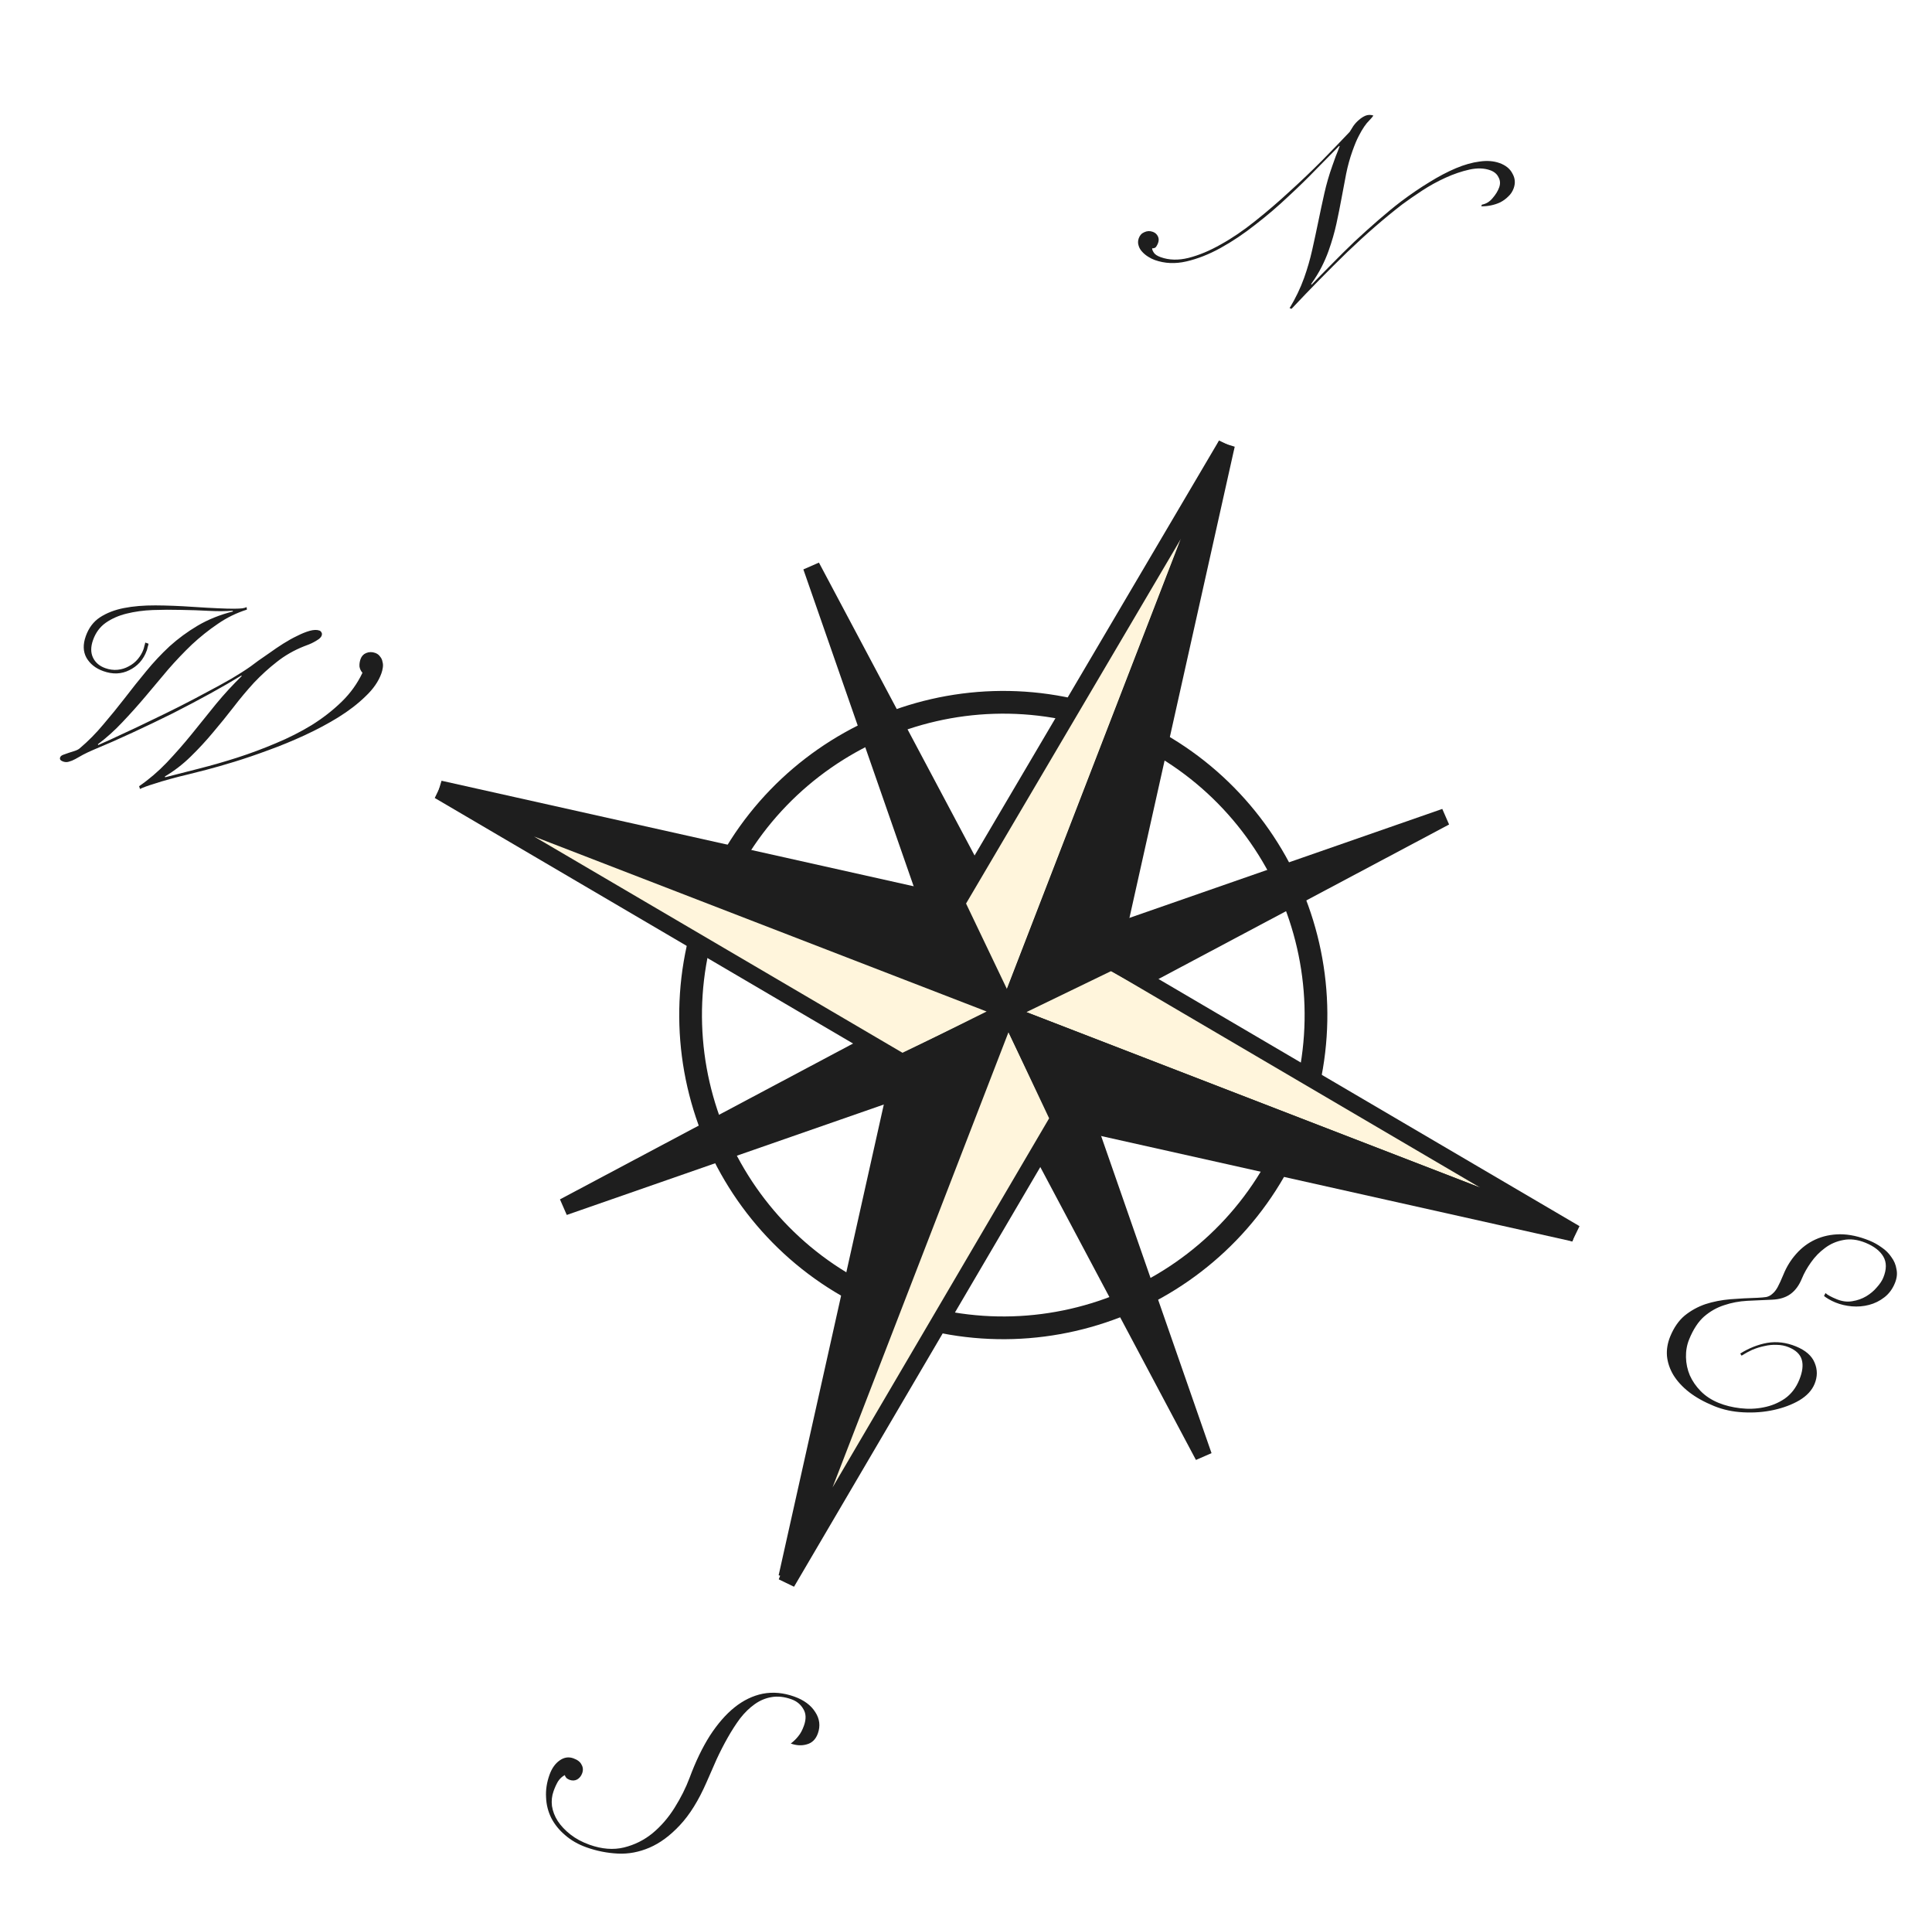
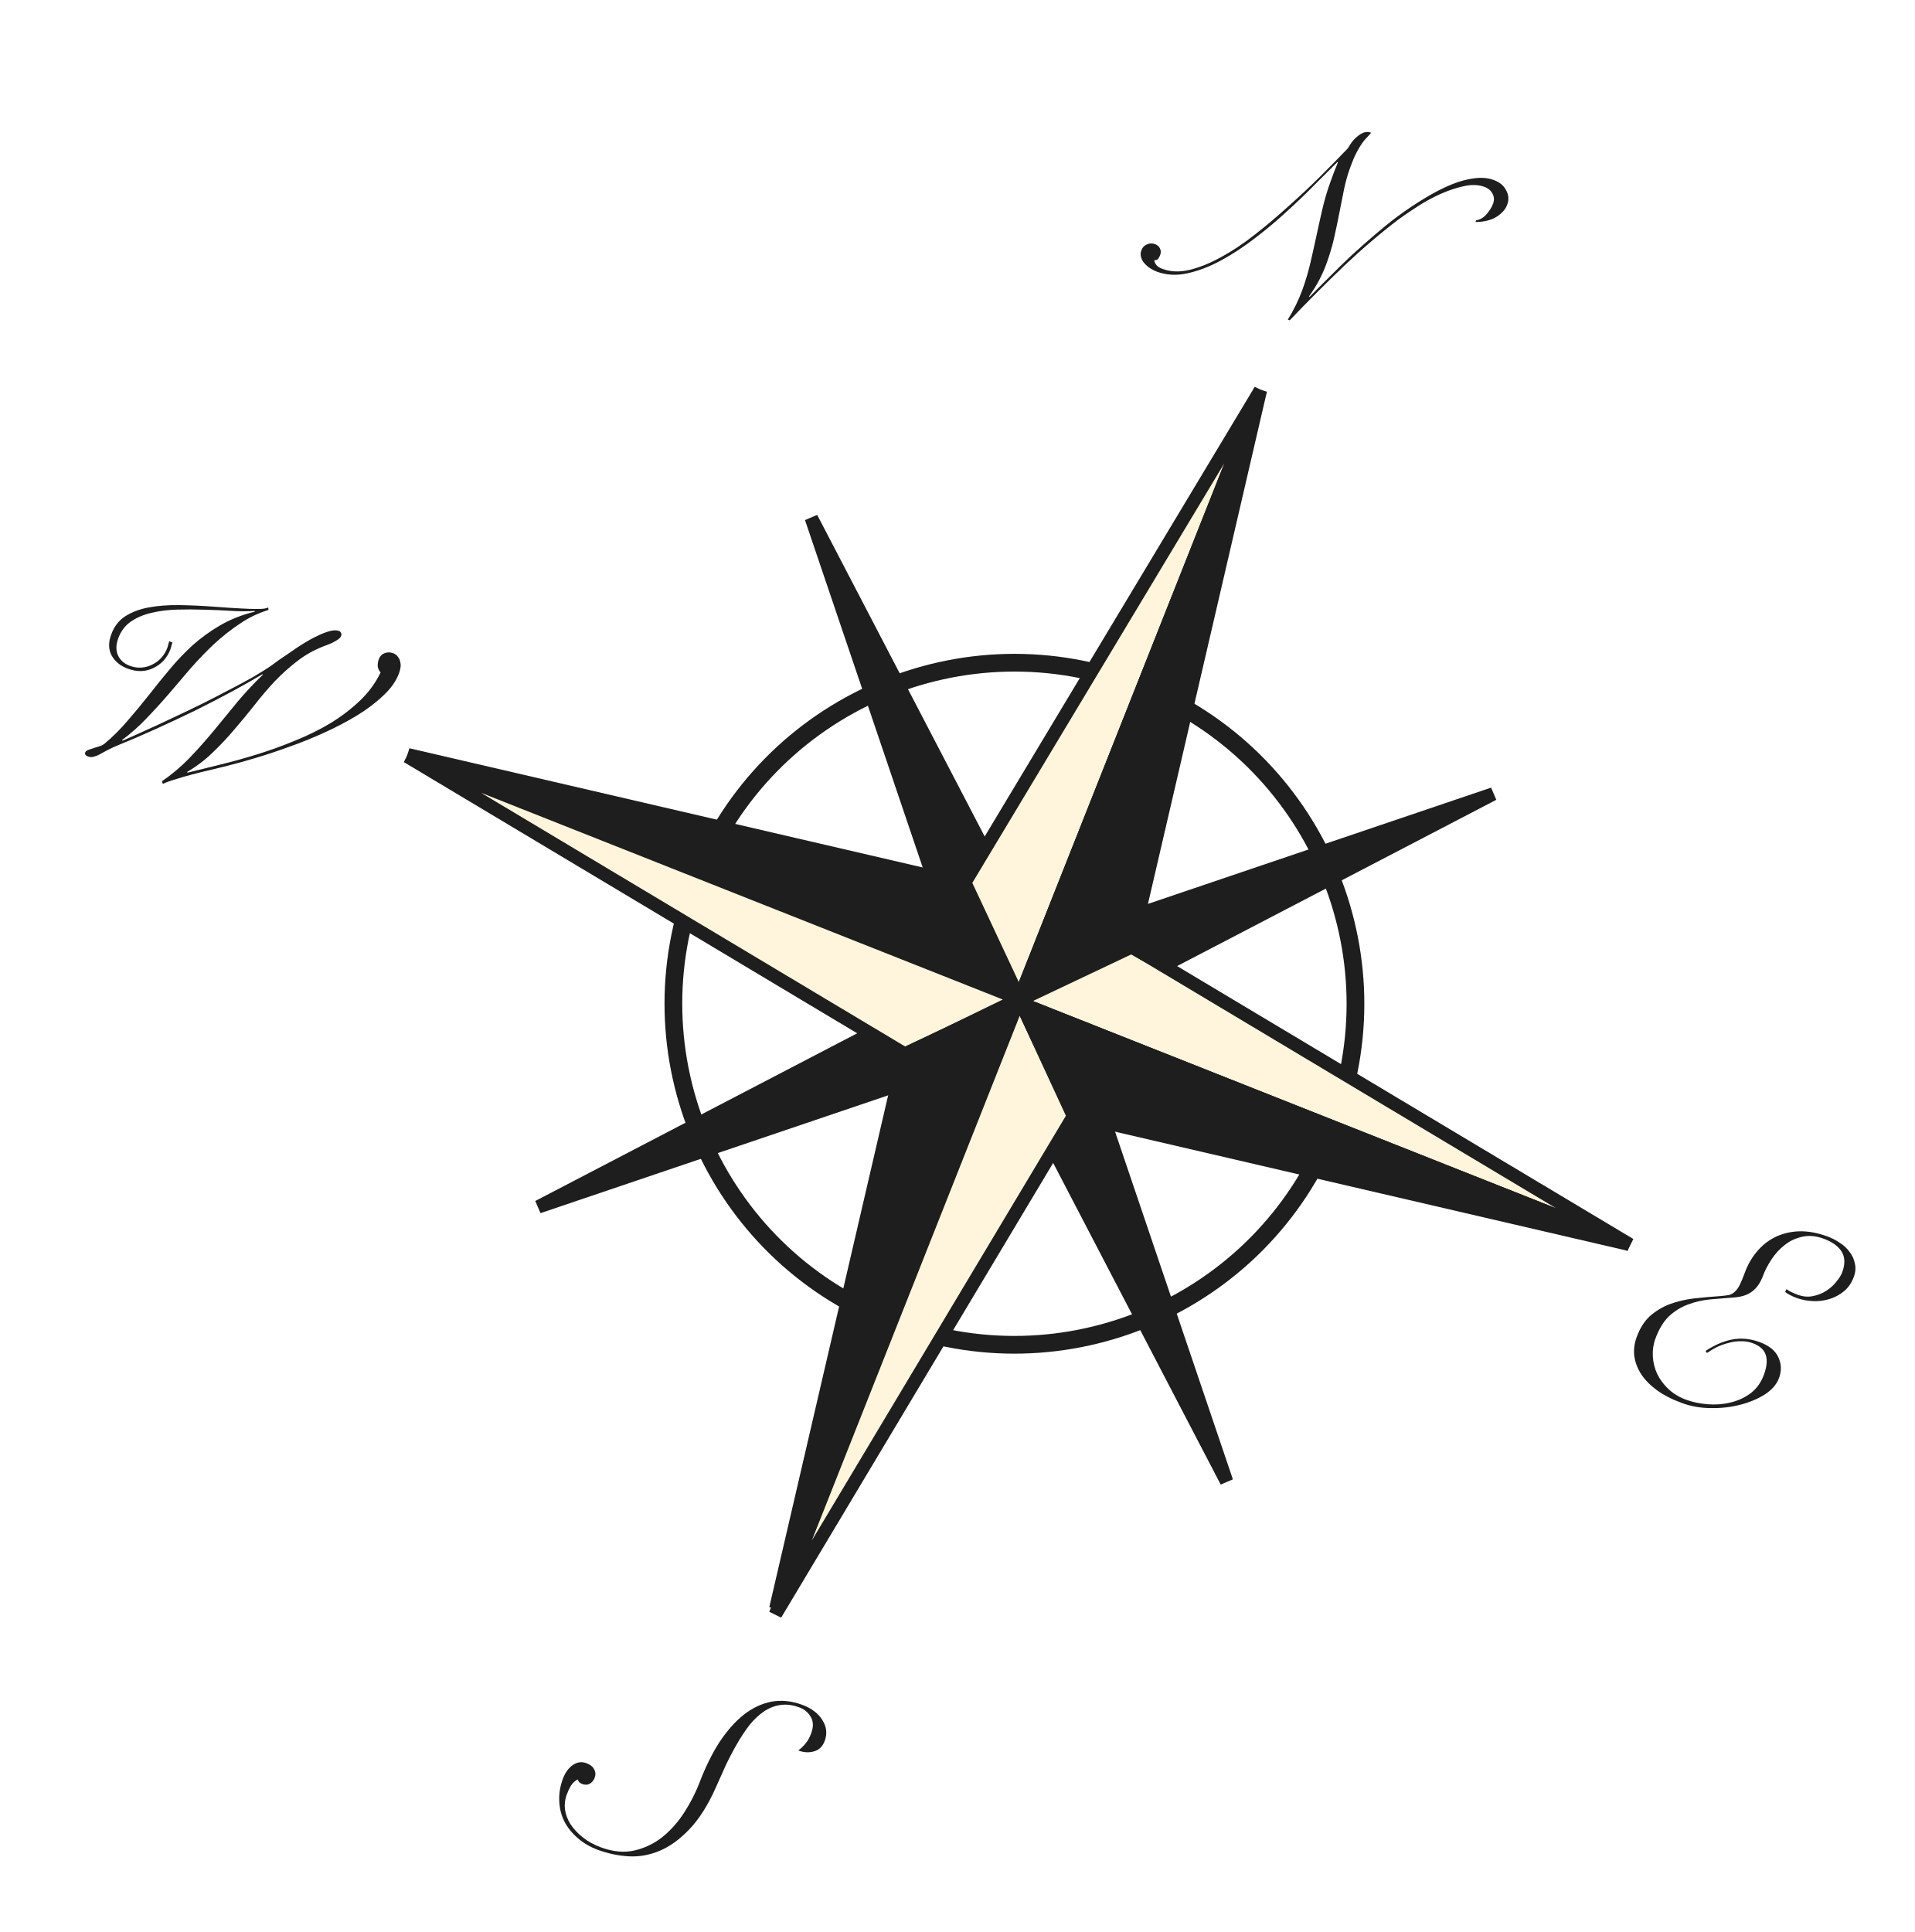
- <svg xmlns="http://www.w3.org/2000/svg" width="85" height="84" viewBox="0 0 85 84" fill="none">
-   <path d="M65.197 9.002C65.381 8.968 65.537 8.874 65.664 8.72C65.803 8.561 65.901 8.402 65.958 8.241C66.015 8.08 66.005 7.931 65.927 7.795C65.86 7.653 65.738 7.551 65.561 7.488C65.296 7.393 64.991 7.384 64.646 7.46C64.302 7.537 63.951 7.656 63.594 7.819C63.237 7.981 62.893 8.171 62.562 8.388C62.231 8.605 61.942 8.806 61.695 8.989C60.908 9.596 60.101 10.296 59.275 11.088C58.456 11.884 57.639 12.716 56.822 13.584L56.737 13.554C57.003 13.114 57.216 12.669 57.377 12.219C57.52 11.817 57.638 11.411 57.73 10.999C57.822 10.588 57.912 10.172 57.999 9.75C58.083 9.336 58.172 8.924 58.264 8.513C58.356 8.102 58.474 7.695 58.617 7.293C58.669 7.149 58.719 7.008 58.768 6.871C58.828 6.73 58.885 6.582 58.939 6.43L58.915 6.421C58.648 6.688 58.321 7.02 57.935 7.417C57.559 7.808 57.142 8.217 56.682 8.641C56.231 9.069 55.748 9.482 55.235 9.878C54.73 10.278 54.218 10.621 53.7 10.907C53.192 11.188 52.691 11.385 52.197 11.499C51.704 11.613 51.24 11.592 50.806 11.437C50.709 11.403 50.613 11.355 50.517 11.294C50.413 11.229 50.326 11.157 50.255 11.078C50.175 10.995 50.122 10.903 50.094 10.803C50.059 10.7 50.061 10.592 50.101 10.479C50.147 10.351 50.228 10.262 50.346 10.213C50.466 10.156 50.59 10.151 50.718 10.197C50.823 10.234 50.898 10.302 50.945 10.4C50.986 10.487 50.988 10.583 50.951 10.687C50.931 10.744 50.901 10.801 50.862 10.86C50.818 10.907 50.761 10.928 50.691 10.921C50.685 10.964 50.708 11.026 50.76 11.108C50.812 11.191 50.915 11.259 51.068 11.313C51.437 11.445 51.846 11.455 52.294 11.343C52.752 11.226 53.226 11.028 53.715 10.749C54.212 10.474 54.714 10.132 55.222 9.724C55.741 9.311 56.244 8.879 56.731 8.428C57.227 7.979 57.7 7.528 58.152 7.073C58.607 6.61 59.017 6.186 59.382 5.799C59.426 5.725 59.479 5.639 59.541 5.543C59.613 5.442 59.694 5.354 59.785 5.277C59.879 5.193 59.979 5.129 60.085 5.085C60.199 5.044 60.312 5.044 60.425 5.084C60.372 5.156 60.31 5.229 60.238 5.303C60.169 5.369 60.097 5.457 60.022 5.566C59.947 5.675 59.866 5.813 59.779 5.982C59.694 6.142 59.603 6.359 59.506 6.632C59.388 6.961 59.295 7.299 59.225 7.646C59.159 7.985 59.092 8.337 59.025 8.703C58.958 9.068 58.883 9.445 58.799 9.832C58.715 10.219 58.599 10.621 58.45 11.039C58.367 11.272 58.265 11.507 58.144 11.745C58.023 11.983 57.87 12.232 57.687 12.492L57.702 12.525C57.961 12.255 58.254 11.957 58.579 11.629C58.907 11.293 59.244 10.96 59.588 10.63C59.94 10.302 60.294 9.984 60.648 9.676C61.003 9.368 61.33 9.099 61.629 8.871C62.062 8.545 62.481 8.26 62.886 8.014C63.293 7.761 63.684 7.556 64.056 7.399C64.43 7.242 64.777 7.145 65.099 7.105C65.424 7.058 65.715 7.08 65.972 7.172C66.246 7.27 66.435 7.424 66.541 7.634C66.659 7.838 66.677 8.053 66.597 8.278C66.545 8.423 66.466 8.544 66.358 8.642C66.259 8.742 66.143 8.828 66.009 8.898C65.878 8.96 65.739 9.005 65.593 9.035C65.447 9.064 65.306 9.077 65.171 9.075L65.197 9.002Z" fill="#1E1E1E" />
-   <path d="M25.223 77.341C25.408 77.407 25.529 77.5 25.585 77.62C25.653 77.735 25.663 77.861 25.614 77.998C25.571 78.118 25.498 78.21 25.394 78.272C25.293 78.327 25.182 78.333 25.061 78.29C25.021 78.275 24.976 78.25 24.925 78.214C24.886 78.172 24.861 78.127 24.851 78.079C24.728 78.144 24.627 78.239 24.546 78.364C24.473 78.492 24.409 78.632 24.355 78.785C24.28 78.994 24.257 79.212 24.284 79.439C24.32 79.669 24.404 79.89 24.538 80.1C24.679 80.314 24.866 80.512 25.1 80.695C25.334 80.878 25.611 81.027 25.933 81.142C26.479 81.337 26.986 81.377 27.453 81.263C27.919 81.148 28.338 80.94 28.709 80.637C29.082 80.327 29.406 79.953 29.679 79.516C29.953 79.079 30.173 78.641 30.338 78.202C30.602 77.489 30.899 76.871 31.232 76.346C31.572 75.824 31.933 75.409 32.315 75.102C32.707 74.788 33.123 74.588 33.562 74.5C34.009 74.415 34.47 74.457 34.944 74.626C35.37 74.778 35.678 75.006 35.869 75.31C36.062 75.605 36.1 75.918 35.983 76.247C35.891 76.504 35.73 76.664 35.499 76.727C35.276 76.793 35.04 76.781 34.791 76.692C34.928 76.587 35.04 76.477 35.126 76.363C35.22 76.251 35.302 76.099 35.37 75.906C35.474 75.617 35.465 75.374 35.345 75.177C35.228 74.972 35.053 74.828 34.82 74.745C34.507 74.633 34.214 74.602 33.943 74.65C33.683 74.693 33.438 74.796 33.208 74.958C32.978 75.121 32.763 75.329 32.563 75.585C32.372 75.842 32.189 76.126 32.015 76.435C31.844 76.737 31.681 77.055 31.526 77.389C31.378 77.726 31.232 78.059 31.088 78.388C30.736 79.195 30.342 79.829 29.906 80.29C29.481 80.745 29.038 81.072 28.578 81.27C28.117 81.468 27.651 81.556 27.18 81.532C26.708 81.509 26.247 81.417 25.797 81.256C25.435 81.127 25.123 80.948 24.861 80.719C24.603 80.5 24.402 80.251 24.257 79.973C24.114 79.687 24.037 79.383 24.025 79.061C24.005 78.737 24.055 78.406 24.175 78.069C24.276 77.787 24.423 77.577 24.618 77.438C24.812 77.299 25.014 77.267 25.223 77.341Z" fill="#1E1E1E" />
-   <path d="M76.563 59.538C76.947 59.298 77.342 59.141 77.75 59.068C78.166 58.998 78.587 59.049 79.014 59.223C79.44 59.397 79.715 59.638 79.838 59.946C79.965 60.246 79.964 60.555 79.835 60.871C79.719 61.155 79.496 61.396 79.167 61.594C78.841 61.784 78.466 61.925 78.04 62.019C77.615 62.113 77.168 62.148 76.699 62.123C76.238 62.101 75.81 62.009 75.415 61.848C74.98 61.671 74.612 61.466 74.311 61.233C74.018 61.003 73.788 60.752 73.622 60.482C73.463 60.215 73.369 59.937 73.34 59.648C73.317 59.363 73.365 59.078 73.48 58.793C73.641 58.398 73.855 58.089 74.121 57.866C74.395 57.646 74.698 57.479 75.03 57.365C75.37 57.255 75.735 57.183 76.127 57.149C76.526 57.118 76.927 57.097 77.328 57.085C77.488 57.077 77.617 57.065 77.715 57.05C77.817 57.026 77.905 56.979 77.98 56.908C78.063 56.841 78.139 56.743 78.21 56.615C78.284 56.479 78.367 56.297 78.461 56.068C78.602 55.72 78.791 55.415 79.028 55.151C79.267 54.88 79.546 54.672 79.863 54.525C80.192 54.373 80.556 54.295 80.954 54.291C81.359 54.291 81.791 54.384 82.25 54.571C82.439 54.648 82.619 54.749 82.79 54.873C82.963 54.99 83.104 55.131 83.212 55.294C83.332 55.454 83.407 55.632 83.437 55.828C83.479 56.02 83.456 56.223 83.369 56.436C83.263 56.697 83.109 56.906 82.906 57.063C82.704 57.221 82.479 57.332 82.232 57.397C81.984 57.462 81.731 57.483 81.473 57.461C81.215 57.438 80.975 57.382 80.754 57.292C80.643 57.247 80.54 57.196 80.443 57.138C80.347 57.08 80.282 57.036 80.249 57.004L80.314 56.878C80.401 56.959 80.567 57.05 80.812 57.15C81.049 57.246 81.277 57.275 81.496 57.235C81.723 57.199 81.927 57.125 82.111 57.016C82.293 56.906 82.448 56.775 82.574 56.624C82.708 56.476 82.802 56.335 82.857 56.2C83.005 55.837 83.007 55.529 82.861 55.276C82.715 55.023 82.452 54.819 82.073 54.664C81.725 54.523 81.401 54.483 81.099 54.544C80.801 54.598 80.532 54.714 80.294 54.893C80.058 55.065 79.852 55.276 79.676 55.526C79.504 55.769 79.371 56.005 79.277 56.235C79.155 56.535 78.989 56.762 78.779 56.916C78.569 57.07 78.299 57.154 77.971 57.168C77.605 57.184 77.239 57.201 76.873 57.218C76.514 57.238 76.175 57.302 75.854 57.411C75.537 57.512 75.243 57.678 74.974 57.909C74.716 58.136 74.497 58.47 74.316 58.913C74.216 59.158 74.17 59.42 74.176 59.699C74.182 59.978 74.239 60.245 74.347 60.501C74.458 60.749 74.617 60.98 74.825 61.193C75.04 61.41 75.302 61.581 75.611 61.707C75.895 61.823 76.213 61.902 76.565 61.943C76.916 61.985 77.258 61.972 77.589 61.905C77.929 61.84 78.239 61.713 78.519 61.523C78.802 61.325 79.016 61.049 79.161 60.693C79.303 60.345 79.34 60.052 79.271 59.812C79.203 59.572 79.011 59.388 78.695 59.259C78.529 59.191 78.354 59.157 78.17 59.156C77.99 59.147 77.807 59.165 77.623 59.209C77.442 59.246 77.263 59.302 77.085 59.377C76.915 59.455 76.761 59.54 76.622 59.631L76.563 59.538Z" fill="#1E1E1E" />
-   <path d="M10.863 26.815C10.404 26.959 9.976 27.169 9.579 27.444C9.184 27.711 8.804 28.015 8.438 28.355C8.08 28.698 7.732 29.064 7.395 29.451C7.065 29.84 6.735 30.234 6.402 30.632C6.073 31.022 5.734 31.4 5.387 31.765C5.05 32.125 4.69 32.449 4.306 32.738L4.321 32.771C4.653 32.627 5.016 32.462 5.408 32.275C5.809 32.092 6.218 31.898 6.635 31.694C7.06 31.492 7.483 31.285 7.903 31.073C8.323 30.86 8.725 30.65 9.107 30.442C9.497 30.237 9.857 30.039 10.188 29.849C10.521 29.651 10.803 29.471 11.033 29.308C11.107 29.253 11.219 29.171 11.367 29.06C11.523 28.953 11.691 28.836 11.872 28.71C12.056 28.577 12.253 28.443 12.463 28.31C12.674 28.177 12.877 28.064 13.074 27.971C13.273 27.869 13.458 27.795 13.629 27.747C13.8 27.7 13.942 27.696 14.054 27.736C14.094 27.75 14.125 27.779 14.146 27.823C14.169 27.858 14.171 27.904 14.151 27.961C14.133 28.009 14.093 28.058 14.03 28.108C13.97 28.15 13.9 28.193 13.821 28.237C13.753 28.276 13.676 28.312 13.592 28.346C13.508 28.379 13.434 28.407 13.372 28.43C12.928 28.607 12.529 28.836 12.175 29.118C11.824 29.391 11.488 29.697 11.168 30.036C10.856 30.378 10.555 30.737 10.267 31.114C9.981 31.483 9.682 31.852 9.369 32.221C9.067 32.584 8.743 32.935 8.396 33.273C8.059 33.606 7.678 33.901 7.252 34.156L7.267 34.189C7.726 34.072 8.229 33.943 8.777 33.803C9.325 33.664 9.881 33.504 10.443 33.324C11.017 33.139 11.581 32.928 12.137 32.692C12.7 32.458 13.225 32.192 13.712 31.895C14.201 31.589 14.64 31.248 15.029 30.87C15.418 30.492 15.723 30.067 15.947 29.593C15.875 29.514 15.831 29.421 15.815 29.315C15.809 29.205 15.825 29.097 15.862 28.992C15.908 28.864 15.989 28.775 16.106 28.726C16.234 28.672 16.367 28.67 16.503 28.718C16.6 28.753 16.672 28.806 16.719 28.877C16.777 28.943 16.813 29.019 16.827 29.106C16.852 29.187 16.857 29.275 16.842 29.369C16.829 29.456 16.809 29.539 16.78 29.619C16.654 29.973 16.42 30.311 16.078 30.633C15.745 30.958 15.351 31.261 14.898 31.543C14.444 31.825 13.945 32.091 13.403 32.342C12.871 32.587 12.341 32.805 11.81 32.997C11.288 33.191 10.788 33.361 10.31 33.508C9.832 33.654 9.423 33.771 9.084 33.859C8.845 33.918 8.586 33.984 8.306 34.057C8.03 34.121 7.756 34.191 7.484 34.266C7.224 34.336 6.975 34.411 6.739 34.49C6.505 34.56 6.312 34.632 6.159 34.704L6.121 34.582C6.554 34.283 6.958 33.938 7.333 33.547C7.711 33.147 8.078 32.73 8.432 32.294C8.79 31.851 9.147 31.408 9.505 30.965C9.87 30.524 10.247 30.115 10.636 29.737L10.616 29.717C10.233 29.951 9.782 30.212 9.264 30.498C8.745 30.784 8.192 31.076 7.605 31.374C7.022 31.664 6.426 31.95 5.818 32.231C5.221 32.508 4.647 32.76 4.094 32.989C3.933 33.058 3.786 33.128 3.652 33.198C3.527 33.271 3.413 33.335 3.312 33.389C3.211 33.444 3.116 33.482 3.026 33.505C2.945 33.53 2.86 33.527 2.771 33.495C2.659 33.455 2.617 33.395 2.646 33.315C2.663 33.266 2.708 33.228 2.782 33.2C2.855 33.172 2.938 33.143 3.031 33.112C3.123 33.082 3.21 33.054 3.291 33.029C3.384 32.998 3.456 32.961 3.508 32.916C3.885 32.597 4.232 32.245 4.551 31.861C4.877 31.479 5.192 31.093 5.494 30.702C5.799 30.304 6.111 29.912 6.43 29.528C6.751 29.135 7.095 28.768 7.461 28.428C7.835 28.09 8.246 27.788 8.694 27.522C9.153 27.251 9.672 27.042 10.25 26.895L10.235 26.862C9.926 26.888 9.577 26.89 9.186 26.869C8.795 26.847 8.388 26.833 7.964 26.827C7.551 26.816 7.138 26.818 6.725 26.833C6.312 26.849 5.926 26.902 5.568 26.991C5.221 27.076 4.914 27.211 4.648 27.397C4.394 27.578 4.209 27.829 4.094 28.151C3.988 28.448 3.987 28.706 4.09 28.924C4.193 29.142 4.374 29.297 4.631 29.389C4.816 29.455 4.997 29.479 5.176 29.461C5.354 29.443 5.517 29.392 5.665 29.309C5.82 29.229 5.954 29.122 6.064 28.99C6.175 28.857 6.258 28.714 6.312 28.562C6.329 28.513 6.343 28.464 6.352 28.413C6.369 28.364 6.382 28.315 6.391 28.264L6.536 28.315C6.527 28.366 6.514 28.416 6.496 28.464C6.487 28.515 6.474 28.565 6.457 28.613C6.385 28.814 6.282 28.99 6.146 29.141C6.014 29.284 5.86 29.397 5.686 29.48C5.519 29.565 5.335 29.613 5.132 29.622C4.94 29.626 4.744 29.592 4.543 29.52C4.206 29.4 3.959 29.203 3.802 28.93C3.654 28.66 3.645 28.344 3.774 27.982C3.903 27.62 4.11 27.345 4.394 27.157C4.69 26.963 5.042 26.826 5.451 26.746C5.861 26.665 6.323 26.627 6.839 26.629C7.354 26.632 7.895 26.653 8.461 26.692C8.93 26.723 9.307 26.744 9.593 26.756C9.887 26.77 10.12 26.776 10.293 26.775C10.466 26.773 10.59 26.767 10.666 26.758C10.752 26.744 10.814 26.725 10.849 26.701L10.863 26.815Z" fill="#1E1E1E" />
-   <circle cx="44.141" cy="44.649" r="13.754" transform="rotate(21.1352 44.1406 44.6489)" stroke="#1E1E1E" />
-   <path d="M42.078 39.725L53.956 19.566L44.337 44.449L42.078 39.725Z" fill="#FFF5DC" stroke="#1E1E1E" stroke-width="0.75" />
-   <path d="M48.907 42.287L69.302 54.257L44.215 44.559L48.907 42.287Z" fill="#FFF5DC" stroke="#1E1E1E" stroke-width="0.75" />
-   <path d="M46.581 49.209L34.611 69.605L44.336 44.449L46.581 49.209Z" fill="#FFF5DC" stroke="#1E1E1E" stroke-width="0.75" />
-   <path d="M39.713 46.747L19.317 34.777L44.336 44.449L39.713 46.747Z" fill="#FFF5DC" stroke="#1E1E1E" stroke-width="0.75" />
-   <path d="M53.956 19.566L44.364 44.38L48.898 42.204L53.956 19.566Z" fill="#1E1E1E" stroke="#1E1E1E" stroke-width="0.75" />
-   <path d="M69.263 54.241L44.421 44.638L46.597 49.172L69.263 54.241Z" fill="#1E1E1E" stroke="#1E1E1E" stroke-width="0.75" />
-   <path d="M34.623 69.373L44.215 44.559L39.681 46.735L34.623 69.373Z" fill="#1E1E1E" stroke="#1E1E1E" stroke-width="0.75" />
-   <path d="M19.344 34.708L44.158 44.301L41.982 39.767L19.344 34.708Z" fill="#1E1E1E" stroke="#1E1E1E" stroke-width="0.75" />
-   <path d="M63.578 35.936L49.142 40.963L48.803 42.246L50.227 43.033L63.578 35.936Z" fill="#1E1E1E" stroke="#1E1E1E" stroke-width="0.75" />
-   <path d="M24.812 53.087L39.248 48.06L39.587 46.777L38.163 45.99L24.812 53.087Z" fill="#1E1E1E" stroke="#1E1E1E" stroke-width="0.75" />
-   <path d="M52.948 64.042L47.922 49.606L46.638 49.267L45.852 50.691L52.948 64.042Z" fill="#1E1E1E" stroke="#1E1E1E" stroke-width="0.75" />
-   <path d="M35.699 24.923L40.725 39.359L42.009 39.698L42.795 38.274L35.699 24.923Z" fill="#1E1E1E" stroke="#1E1E1E" stroke-width="0.75" />
+ <svg xmlns="http://www.w3.org/2000/svg" width="108" height="109" viewBox="0 0 108 109" fill="none">
+   <path d="M83.279 12.432C83.51 12.392 83.705 12.276 83.866 12.085C84.041 11.887 84.165 11.689 84.238 11.488C84.311 11.288 84.3 11.102 84.204 10.931C84.121 10.753 83.97 10.623 83.749 10.543C83.419 10.422 83.038 10.407 82.607 10.499C82.175 10.591 81.736 10.737 81.288 10.936C80.84 11.136 80.408 11.369 79.992 11.637C79.576 11.905 79.212 12.153 78.902 12.38C77.912 13.13 76.896 13.996 75.855 14.978C74.823 15.964 73.793 16.995 72.762 18.072L72.657 18.033C72.994 17.486 73.265 16.932 73.47 16.371C73.653 15.87 73.805 15.364 73.925 14.851C74.044 14.338 74.161 13.818 74.274 13.292C74.384 12.775 74.498 12.261 74.618 11.748C74.738 11.235 74.889 10.728 75.073 10.228C75.139 10.047 75.203 9.872 75.265 9.702C75.341 9.525 75.414 9.342 75.484 9.151L75.454 9.14C75.117 9.471 74.705 9.883 74.218 10.375C73.745 10.86 73.219 11.366 72.64 11.893C72.071 12.422 71.463 12.933 70.818 13.424C70.183 13.918 69.539 14.341 68.888 14.693C68.25 15.039 67.622 15.28 67.004 15.417C66.386 15.555 65.806 15.524 65.265 15.326C65.145 15.282 65.025 15.221 64.906 15.143C64.777 15.062 64.668 14.971 64.58 14.87C64.482 14.766 64.416 14.651 64.383 14.526C64.339 14.396 64.343 14.261 64.394 14.121C64.453 13.961 64.556 13.851 64.703 13.791C64.853 13.721 65.009 13.716 65.169 13.774C65.299 13.822 65.393 13.907 65.45 14.03C65.501 14.14 65.502 14.26 65.455 14.39C65.429 14.46 65.391 14.531 65.342 14.604C65.286 14.664 65.215 14.688 65.127 14.679C65.119 14.733 65.147 14.811 65.212 14.914C65.276 15.018 65.403 15.104 65.594 15.174C66.054 15.342 66.565 15.359 67.126 15.223C67.7 15.082 68.295 14.839 68.909 14.496C69.533 14.157 70.164 13.735 70.803 13.231C71.456 12.72 72.09 12.185 72.703 11.626C73.327 11.071 73.924 10.511 74.494 9.947C75.067 9.374 75.584 8.847 76.043 8.368C76.1 8.275 76.167 8.169 76.245 8.05C76.336 7.924 76.439 7.814 76.553 7.72C76.671 7.615 76.796 7.536 76.93 7.483C77.073 7.433 77.215 7.434 77.355 7.485C77.288 7.574 77.21 7.665 77.119 7.757C77.032 7.838 76.941 7.947 76.846 8.083C76.751 8.218 76.648 8.391 76.538 8.6C76.43 8.799 76.315 9.069 76.19 9.41C76.04 9.821 75.919 10.242 75.829 10.675C75.742 11.098 75.655 11.537 75.567 11.993C75.48 12.45 75.382 12.919 75.273 13.402C75.165 13.885 75.015 14.387 74.824 14.908C74.718 15.198 74.588 15.491 74.434 15.787C74.28 16.083 74.087 16.393 73.855 16.717L73.874 16.758C74.201 16.423 74.57 16.052 74.98 15.646C75.393 15.23 75.817 14.817 76.251 14.408C76.695 14.002 77.14 13.609 77.586 13.227C78.033 12.845 78.444 12.513 78.82 12.231C79.365 11.828 79.892 11.476 80.4 11.173C80.912 10.861 81.402 10.609 81.87 10.417C82.338 10.225 82.773 10.106 83.176 10.06C83.583 10.005 83.947 10.036 84.267 10.153C84.608 10.278 84.843 10.472 84.974 10.736C85.118 10.993 85.139 11.262 85.036 11.542C84.97 11.722 84.87 11.873 84.734 11.994C84.609 12.118 84.463 12.224 84.295 12.31C84.131 12.386 83.957 12.442 83.774 12.477C83.591 12.512 83.415 12.527 83.246 12.522L83.279 12.432Z" fill="#1E1E1E" />
+   <path d="M33.069 99.471C33.299 99.555 33.449 99.673 33.519 99.823C33.603 99.968 33.613 100.125 33.551 100.295C33.496 100.445 33.403 100.559 33.273 100.636C33.146 100.703 33.007 100.709 32.857 100.654C32.807 100.636 32.751 100.604 32.688 100.558C32.639 100.506 32.608 100.45 32.596 100.389C32.442 100.468 32.314 100.586 32.212 100.742C32.119 100.901 32.038 101.076 31.968 101.266C31.873 101.527 31.841 101.799 31.874 102.083C31.916 102.371 32.019 102.648 32.183 102.912C32.358 103.181 32.59 103.431 32.88 103.662C33.17 103.893 33.516 104.082 33.916 104.229C34.597 104.478 35.23 104.534 35.815 104.396C36.399 104.258 36.925 104.001 37.391 103.627C37.861 103.243 38.27 102.779 38.617 102.235C38.963 101.692 39.242 101.147 39.454 100.6C39.791 99.712 40.169 98.942 40.59 98.289C41.021 97.641 41.476 97.126 41.956 96.745C42.45 96.358 42.972 96.112 43.522 96.006C44.082 95.905 44.657 95.962 45.248 96.178C45.779 96.373 46.162 96.661 46.397 97.042C46.636 97.414 46.68 97.805 46.53 98.215C46.412 98.536 46.209 98.734 45.92 98.81C45.641 98.89 45.346 98.873 45.036 98.759C45.208 98.629 45.349 98.493 45.458 98.351C45.576 98.213 45.68 98.023 45.768 97.783C45.9 97.422 45.892 97.119 45.744 96.871C45.6 96.614 45.382 96.432 45.092 96.326C44.701 96.183 44.336 96.14 43.997 96.198C43.672 96.249 43.364 96.375 43.075 96.575C42.785 96.776 42.515 97.035 42.263 97.351C42.02 97.672 41.789 98.024 41.568 98.409C41.352 98.784 41.144 99.18 40.946 99.596C40.759 100.015 40.573 100.43 40.389 100.84C39.941 101.846 39.442 102.634 38.892 103.205C38.356 103.77 37.799 104.174 37.221 104.417C36.644 104.66 36.06 104.764 35.471 104.73C34.881 104.696 34.306 104.576 33.745 104.37C33.294 104.205 32.906 103.978 32.581 103.688C32.261 103.412 32.013 103.1 31.834 102.75C31.659 102.391 31.565 102.01 31.553 101.608C31.532 101.203 31.598 100.79 31.752 100.369C31.88 100.018 32.067 99.757 32.311 99.585C32.556 99.414 32.808 99.376 33.069 99.471Z" fill="#1E1E1E" />
+   <path d="M96.225 76.22C96.693 75.903 97.18 75.689 97.686 75.579C98.202 75.473 98.731 75.519 99.272 75.717C99.813 75.915 100.167 76.204 100.335 76.583C100.506 76.953 100.518 77.338 100.372 77.739C100.24 78.099 99.972 78.41 99.57 78.672C99.171 78.923 98.708 79.117 98.181 79.254C97.654 79.39 97.097 79.453 96.51 79.443C95.933 79.436 95.394 79.341 94.894 79.157C94.343 78.956 93.874 78.716 93.487 78.438C93.111 78.163 92.812 77.861 92.593 77.531C92.383 77.204 92.253 76.861 92.203 76.502C92.162 76.147 92.208 75.788 92.341 75.428C92.524 74.927 92.777 74.531 93.099 74.24C93.431 73.953 93.802 73.731 94.212 73.574C94.632 73.421 95.085 73.315 95.573 73.255C96.071 73.199 96.57 73.154 97.07 73.122C97.27 73.104 97.43 73.083 97.553 73.06C97.678 73.026 97.787 72.964 97.877 72.872C97.978 72.784 98.069 72.658 98.151 72.495C98.237 72.322 98.334 72.091 98.44 71.8C98.601 71.359 98.824 70.969 99.107 70.63C99.394 70.281 99.733 70.007 100.123 69.809C100.527 69.605 100.978 69.492 101.475 69.469C101.981 69.451 102.525 69.547 103.106 69.76C103.346 69.848 103.576 69.966 103.794 70.115C104.016 70.253 104.199 70.422 104.341 70.622C104.498 70.815 104.599 71.034 104.646 71.278C104.706 71.516 104.687 71.771 104.588 72.041C104.467 72.372 104.284 72.64 104.038 72.845C103.793 73.05 103.516 73.199 103.21 73.291C102.904 73.384 102.589 73.422 102.265 73.406C101.942 73.389 101.64 73.33 101.359 73.227C101.219 73.176 101.088 73.116 100.965 73.049C100.842 72.981 100.759 72.928 100.716 72.889L100.792 72.73C100.904 72.827 101.115 72.933 101.425 73.047C101.726 73.157 102.012 73.182 102.284 73.123C102.565 73.067 102.818 72.966 103.042 72.821C103.265 72.675 103.452 72.505 103.603 72.311C103.764 72.12 103.876 71.939 103.938 71.769C104.107 71.308 104.094 70.923 103.901 70.614C103.708 70.304 103.371 70.062 102.89 69.886C102.449 69.724 102.042 69.689 101.668 69.779C101.298 69.859 100.968 70.016 100.677 70.251C100.391 70.475 100.143 70.748 99.934 71.07C99.73 71.381 99.574 71.681 99.468 71.972C99.328 72.353 99.131 72.644 98.875 72.846C98.619 73.047 98.287 73.164 97.878 73.196C97.421 73.233 96.964 73.27 96.508 73.308C96.061 73.349 95.64 73.444 95.244 73.594C94.852 73.735 94.493 73.956 94.167 74.256C93.854 74.551 93.596 74.979 93.39 75.54C93.276 75.85 93.23 76.179 93.25 76.528C93.27 76.876 93.353 77.207 93.499 77.522C93.649 77.827 93.858 78.108 94.127 78.365C94.406 78.627 94.741 78.829 95.132 78.972C95.493 79.104 95.893 79.188 96.334 79.225C96.775 79.261 97.201 79.23 97.613 79.131C98.034 79.035 98.415 78.862 98.757 78.612C99.102 78.353 99.357 77.997 99.522 77.547C99.683 77.106 99.716 76.737 99.62 76.441C99.524 76.145 99.276 75.923 98.875 75.776C98.665 75.699 98.445 75.664 98.215 75.671C97.989 75.668 97.762 75.698 97.534 75.762C97.31 75.817 97.088 75.894 96.869 75.996C96.66 76.101 96.472 76.214 96.303 76.334L96.225 76.22Z" fill="#1E1E1E" />
+   <path d="M15.147 34.413C14.572 34.589 14.034 34.846 13.535 35.186C13.04 35.516 12.561 35.892 12.1 36.313C11.649 36.739 11.21 37.192 10.785 37.672C10.369 38.156 9.951 38.645 9.532 39.139C9.116 39.622 8.689 40.091 8.251 40.544C7.826 40.99 7.372 41.392 6.889 41.749L6.908 41.79C7.325 41.613 7.78 41.41 8.272 41.182C8.775 40.957 9.288 40.719 9.812 40.468C10.345 40.22 10.876 39.966 11.403 39.705C11.931 39.443 12.434 39.185 12.914 38.929C13.404 38.677 13.857 38.433 14.272 38.199C14.691 37.955 15.045 37.733 15.334 37.532C15.427 37.464 15.567 37.361 15.753 37.225C15.949 37.093 16.161 36.949 16.389 36.793C16.619 36.628 16.867 36.463 17.132 36.299C17.396 36.135 17.652 35.995 17.898 35.881C18.148 35.757 18.38 35.666 18.595 35.608C18.809 35.55 18.986 35.547 19.127 35.598C19.177 35.616 19.214 35.653 19.24 35.708C19.269 35.752 19.27 35.81 19.245 35.88C19.223 35.94 19.172 36.001 19.093 36.063C19.017 36.114 18.929 36.168 18.83 36.222C18.744 36.27 18.648 36.315 18.542 36.355C18.437 36.396 18.345 36.431 18.266 36.459C17.71 36.675 17.209 36.957 16.763 37.306C16.321 37.644 15.899 38.023 15.495 38.443C15.101 38.866 14.722 39.312 14.357 39.781C13.996 40.239 13.618 40.697 13.223 41.155C12.842 41.606 12.433 42.041 11.996 42.46C11.572 42.873 11.092 43.237 10.557 43.552L10.576 43.593C11.15 43.451 11.781 43.296 12.467 43.127C13.154 42.958 13.85 42.764 14.555 42.545C15.273 42.32 15.981 42.063 16.678 41.773C17.385 41.486 18.044 41.16 18.655 40.793C19.27 40.416 19.823 39.993 20.312 39.525C20.802 39.057 21.189 38.529 21.472 37.94C21.384 37.839 21.33 37.723 21.311 37.591C21.304 37.452 21.325 37.318 21.373 37.188C21.432 37.027 21.534 36.917 21.681 36.857C21.842 36.791 22.007 36.789 22.177 36.852C22.298 36.896 22.387 36.962 22.445 37.052C22.517 37.135 22.561 37.231 22.578 37.339C22.609 37.441 22.614 37.551 22.594 37.669C22.577 37.776 22.551 37.88 22.514 37.98C22.352 38.421 22.057 38.841 21.627 39.24C21.206 39.643 20.711 40.018 20.141 40.366C19.57 40.713 18.945 41.041 18.265 41.348C17.598 41.649 16.932 41.917 16.267 42.15C15.612 42.388 14.985 42.595 14.386 42.773C13.787 42.952 13.275 43.093 12.85 43.199C12.551 43.271 12.226 43.351 11.876 43.439C11.53 43.516 11.186 43.601 10.846 43.692C10.52 43.777 10.208 43.867 9.912 43.963C9.619 44.049 9.377 44.137 9.185 44.226L9.139 44.072C9.683 43.704 10.192 43.276 10.665 42.791C11.142 42.295 11.604 41.777 12.052 41.237C12.503 40.687 12.955 40.136 13.406 39.586C13.868 39.039 14.343 38.532 14.833 38.064L14.808 38.038C14.327 38.327 13.761 38.648 13.11 39C12.458 39.352 11.764 39.712 11.028 40.078C10.295 40.435 9.548 40.786 8.785 41.131C8.036 41.47 7.315 41.78 6.622 42.06C6.42 42.145 6.235 42.231 6.067 42.317C5.91 42.407 5.767 42.485 5.64 42.553C5.514 42.62 5.394 42.667 5.282 42.694C5.18 42.725 5.074 42.72 4.964 42.679C4.823 42.628 4.772 42.552 4.808 42.452C4.83 42.392 4.887 42.345 4.979 42.31C5.072 42.276 5.175 42.24 5.291 42.203C5.407 42.166 5.516 42.132 5.618 42.101C5.734 42.064 5.825 42.018 5.891 41.962C6.364 41.568 6.802 41.132 7.205 40.655C7.617 40.181 8.014 39.701 8.396 39.217C8.781 38.722 9.175 38.236 9.577 37.758C9.983 37.27 10.416 36.816 10.878 36.394C11.349 35.976 11.866 35.603 12.429 35.275C13.006 34.941 13.656 34.685 14.38 34.507L14.361 34.466C13.976 34.495 13.539 34.494 13.05 34.463C12.562 34.432 12.053 34.41 11.523 34.398C11.008 34.38 10.491 34.378 9.975 34.393C9.458 34.409 8.975 34.47 8.527 34.579C8.092 34.681 7.707 34.847 7.373 35.076C7.053 35.3 6.819 35.612 6.672 36.013C6.537 36.383 6.532 36.705 6.659 36.979C6.786 37.253 7.01 37.448 7.33 37.566C7.561 37.65 7.788 37.682 8.011 37.661C8.234 37.641 8.439 37.58 8.624 37.477C8.819 37.378 8.987 37.246 9.126 37.082C9.266 36.917 9.371 36.739 9.441 36.549C9.463 36.489 9.48 36.427 9.492 36.363C9.514 36.303 9.531 36.241 9.543 36.178L9.723 36.244C9.711 36.307 9.694 36.369 9.672 36.429C9.66 36.493 9.643 36.555 9.621 36.615C9.529 36.866 9.398 37.084 9.227 37.272C9.06 37.449 8.867 37.589 8.648 37.69C8.439 37.795 8.208 37.853 7.955 37.862C7.715 37.865 7.47 37.821 7.219 37.729C6.799 37.575 6.492 37.327 6.3 36.984C6.117 36.644 6.109 36.249 6.274 35.798C6.439 35.348 6.7 35.006 7.058 34.774C7.429 34.535 7.871 34.367 8.384 34.271C8.896 34.175 9.474 34.131 10.119 34.139C10.763 34.148 11.439 34.18 12.146 34.234C12.732 34.278 13.203 34.309 13.56 34.326C13.928 34.347 14.219 34.358 14.435 34.357C14.651 34.357 14.806 34.351 14.901 34.34C15.01 34.323 15.086 34.3 15.131 34.271L15.147 34.413Z" fill="#1E1E1E" />
+   <circle cx="57.232" cy="56.63" r="19.236" transform="rotate(21.613 57.2318 56.63)" stroke="#1E1E1E" />
+   <path d="M54.432 49.789L71.112 22.015L57.507 56.355L54.432 49.789Z" fill="#FFF5DC" stroke="#1E1E1E" stroke-width="0.75" />
+   <path d="M63.858 53.415L91.958 70.223L57.336 56.506L63.858 53.415Z" fill="#FFF5DC" stroke="#1E1E1E" stroke-width="0.75" />
+   <path d="M60.559 62.972L43.75 91.072L57.505 56.355L60.559 62.972Z" fill="#FFF5DC" stroke="#1E1E1E" stroke-width="0.75" />
+   <path d="M51.077 59.484L22.977 42.675L57.505 56.355L51.077 59.484Z" fill="#FFF5DC" stroke="#1E1E1E" stroke-width="0.75" />
+   <path d="M71.111 22.015L57.544 56.261L63.846 53.3L71.111 22.015Z" fill="#1E1E1E" stroke="#1E1E1E" stroke-width="0.75" />
+   <path d="M91.903 70.201L57.62 56.618L60.58 62.921L91.903 70.201Z" fill="#1E1E1E" stroke="#1E1E1E" stroke-width="0.75" />
+   <path d="M43.769 90.751L57.336 56.506L51.034 59.466L43.769 90.751Z" fill="#1E1E1E" stroke="#1E1E1E" stroke-width="0.75" />
+   <path d="M23.014 42.581L57.26 56.148L54.299 49.846L23.014 42.581Z" fill="#1E1E1E" stroke="#1E1E1E" stroke-width="0.75" />
+   <path d="M84.245 44.791L64.199 51.584L63.715 53.357L65.678 54.463L84.245 44.791Z" fill="#1E1E1E" stroke="#1E1E1E" stroke-width="0.75" />
+   <path d="M30.373 68.089L50.419 61.296L50.903 59.524L48.94 58.418L30.373 68.089Z" fill="#1E1E1E" stroke="#1E1E1E" stroke-width="0.75" />
+   <path d="M69.202 83.583L62.409 63.537L60.636 63.053L59.531 65.016L69.202 83.583Z" fill="#1E1E1E" stroke="#1E1E1E" stroke-width="0.75" />
+   <path d="M45.771 29.221L52.564 49.267L54.337 49.751L55.442 47.788L45.771 29.221Z" fill="#1E1E1E" stroke="#1E1E1E" stroke-width="0.75" />
</svg>
